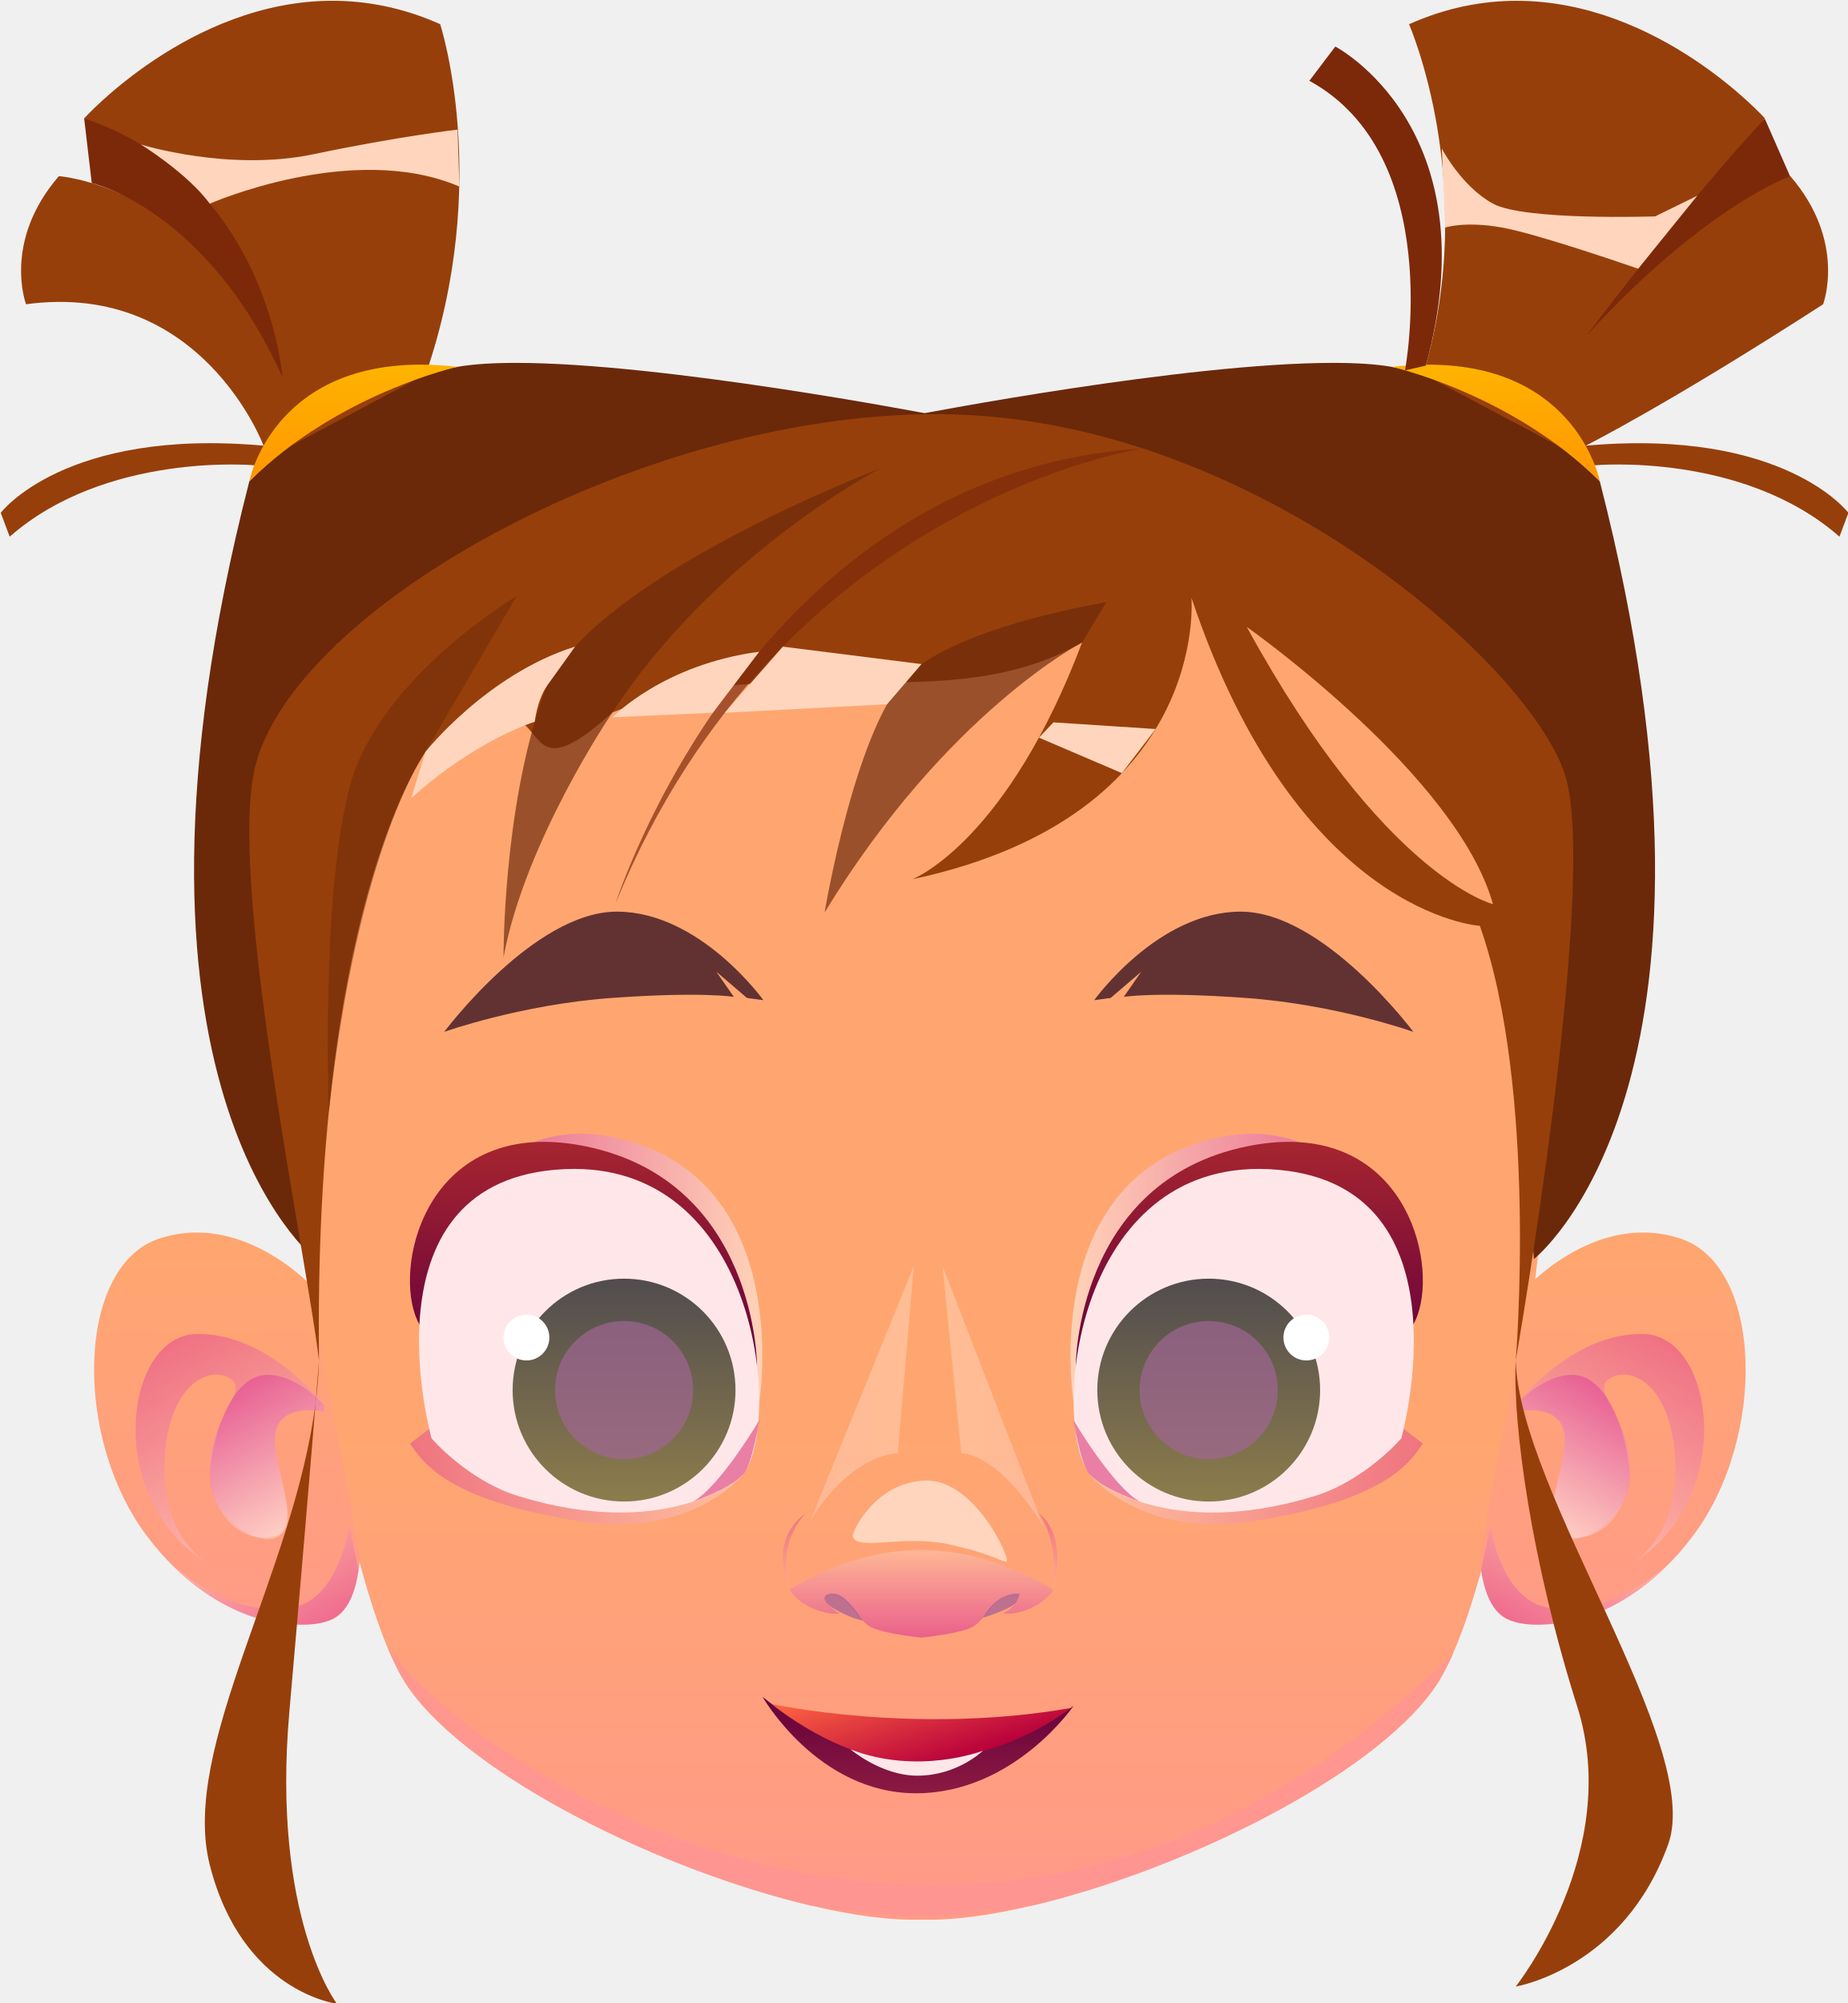
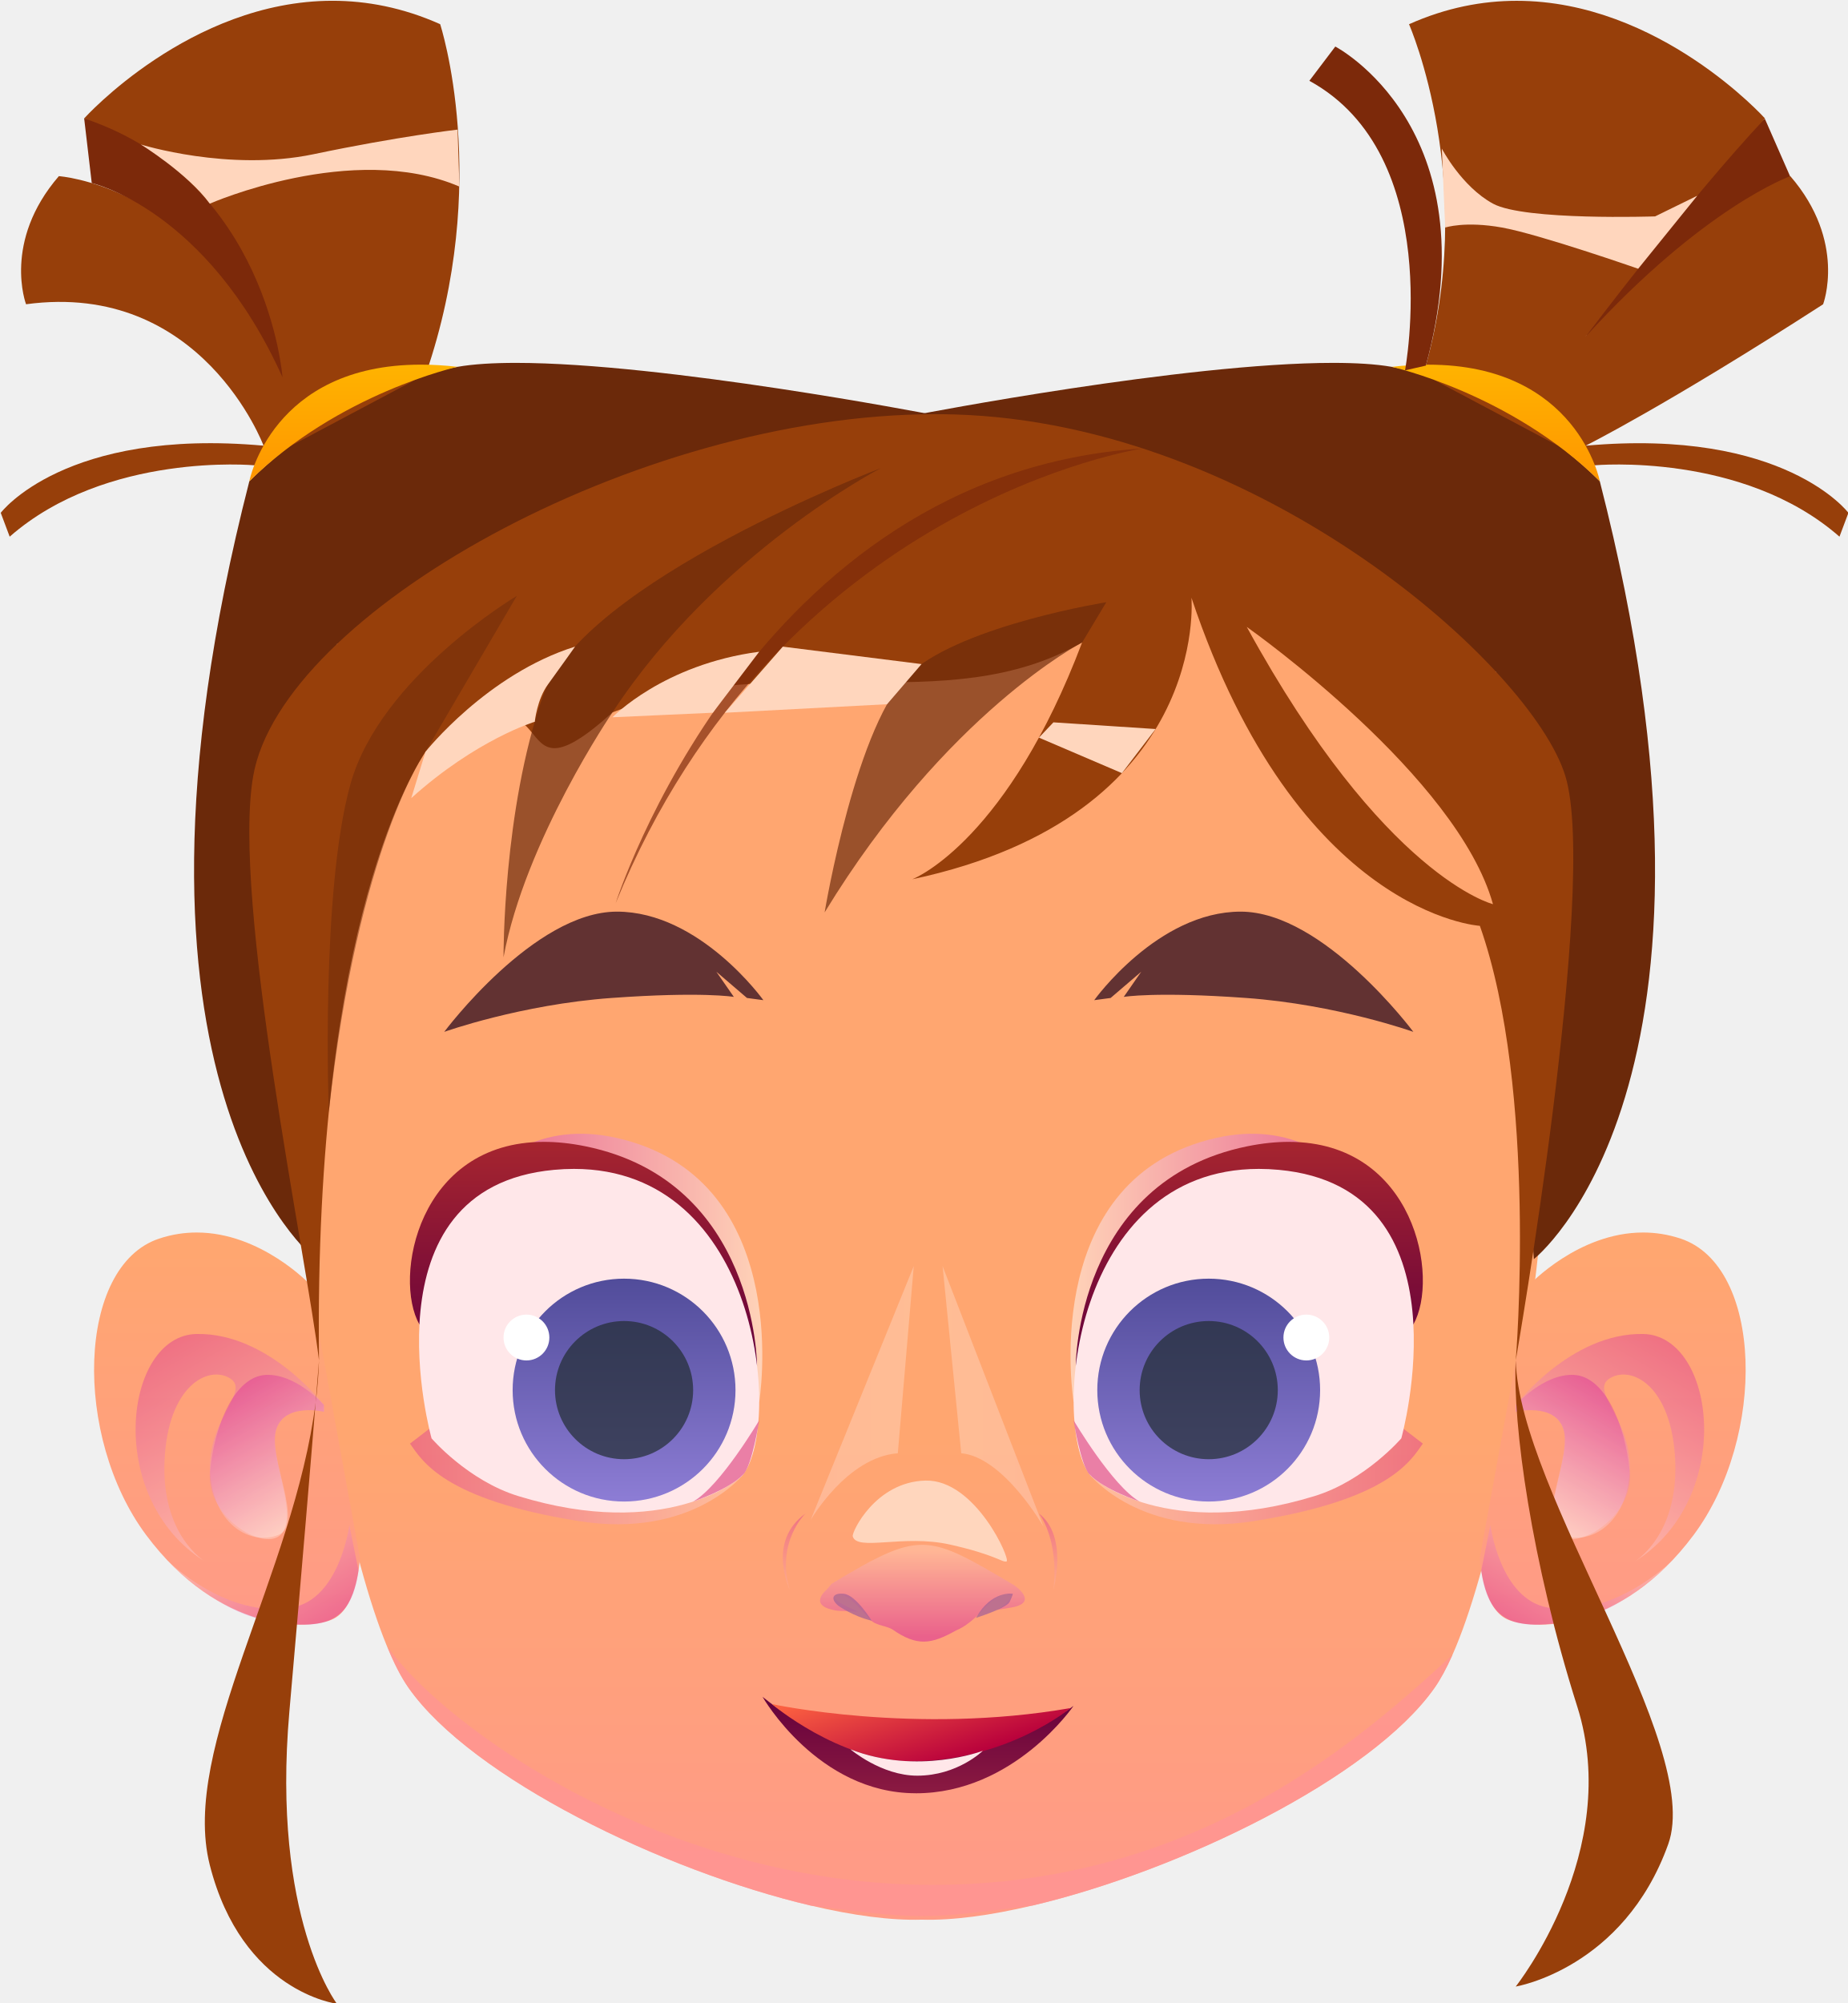
<svg xmlns="http://www.w3.org/2000/svg" xmlns:xlink="http://www.w3.org/1999/xlink" viewBox="0 0 54.752 59.343">
-   <defs>
+   <defs id="defs1289">
+     <linearGradient x1="0" y1="0" x2="1" y2="0" gradientUnits="userSpaceOnUse" gradientTransform="matrix(0,-6.603224,6.603224,0,18.49348,44.48674)" id="linearGradient1618">
+       <stop style="stop-opacity:1;stop-color:#8c7cd4" offset="0" id="stop1612" />
+       <stop style="stop-opacity:1;stop-color:#8c7cd4" offset="0.016" id="stop1614" />
+       <stop style="stop-opacity:1;stop-color:#514c9a" offset="1" id="stop1616" />
+     </linearGradient>
    <linearGradient x1="0" y1="0" x2="1" y2="0" gradientUnits="userSpaceOnUse" gradientTransform="matrix(0,-3.456199,-3.456199,0,44.32326,14.25964)" id="linearGradient9856">
      <stop style="stop-opacity:1;stop-color:#ff9600" offset="0" id="stop9852" />
      <stop style="stop-opacity:1;stop-color:#ffb300" offset="1" id="stop9854" />
    </linearGradient>
    <linearGradient x1="0" y1="0" x2="1" y2="0" gradientUnits="userSpaceOnUse" gradientTransform="matrix(0,-3.456199,3.456199,0,10.47302,14.25964)" id="linearGradient9964">
      <stop style="stop-opacity:1;stop-color:#ff9600" offset="0" id="stop9960" />
      <stop style="stop-opacity:1;stop-color:#ffb300" offset="1" id="stop9962" />
    </linearGradient>
    <linearGradient x1="0" y1="0" x2="1" y2="0" gradientUnits="userSpaceOnUse" gradientTransform="matrix(0,-43.8105,43.8105,0,27.30839,56.87663)" id="linearGradient10180">
      <stop style="stop-opacity:1;stop-color:#ff9b86" offset="0" id="stop10170" />
      <stop style="stop-opacity:1;stop-color:#ff9b86" offset="0.034" id="stop10172" />
      <stop style="stop-opacity:1;stop-color:#ffa670" offset="0.325" id="stop10174" />
      <stop style="stop-opacity:1;stop-color:#ffa670" offset="0.953" id="stop10176" />
      <stop style="stop-opacity:1;stop-color:#ffa670" offset="1" id="stop10178" />
    </linearGradient>
    <linearGradient x1="0" y1="0" x2="1" y2="0" gradientUnits="userSpaceOnUse" gradientTransform="matrix(0,32.93967,32.93967,0,836.1623,322.6463)" id="linearGradient10246">
      <stop style="stop-opacity:1;stop-color:#ff9b86" offset="0" id="stop10238" />
      <stop style="stop-opacity:1;stop-color:#ff9b86" offset="0.034" id="stop10240" />
      <stop style="stop-opacity:1;stop-color:#ffa670" offset="0.953" id="stop10242" />
      <stop style="stop-opacity:1;stop-color:#ffa670" offset="1" id="stop10244" />
    </linearGradient>
    <linearGradient x1="0" y1="0" x2="1" y2="0" gradientUnits="userSpaceOnUse" gradientTransform="matrix(9.275896,16.06632,16.06632,-9.275896,831.4388,330.411)" id="linearGradient10276">
      <stop style="stop-opacity:1;stop-color:#ffffff" offset="0" id="stop10270" />
      <stop style="stop-opacity:1;stop-color:#ca00a4" offset="0.994" id="stop10272" />
      <stop style="stop-opacity:1;stop-color:#ca00a4" offset="1" id="stop10274" />
    </linearGradient>
    <linearGradient x1="0" y1="0" x2="1" y2="0" gradientUnits="userSpaceOnUse" gradientTransform="matrix(6.288353,10.89175,10.89175,-6.288353,829.3471,331.4919)" id="linearGradient10310">
      <stop style="stop-opacity:1;stop-color:#ffffff" offset="0" id="stop10304" />
      <stop style="stop-opacity:1;stop-color:#ca00a4" offset="0.994" id="stop10306" />
      <stop style="stop-opacity:1;stop-color:#ca00a4" offset="1" id="stop10308" />
    </linearGradient>
    <linearGradient x1="0" y1="0" x2="1" y2="0" gradientUnits="userSpaceOnUse" gradientTransform="matrix(5.522729,9.565648,9.565648,-5.522729,829.1869,322.0554)" id="linearGradient10344">
      <stop style="stop-opacity:1;stop-color:#ca00a4" offset="0" id="stop10338" />
      <stop style="stop-opacity:1;stop-color:#ca00a4" offset="0.006" id="stop10340" />
      <stop style="stop-opacity:1;stop-color:#ffffff" offset="1" id="stop10342" />
    </linearGradient>
    <linearGradient x1="0" y1="0" x2="1" y2="0" gradientUnits="userSpaceOnUse" gradientTransform="matrix(0,32.93967,-32.93967,0,719.7596,322.6463)" id="linearGradient10380">
      <stop style="stop-opacity:1;stop-color:#ff9b86" offset="0" id="stop10372" />
      <stop style="stop-opacity:1;stop-color:#ff9b86" offset="0.034" id="stop10374" />
      <stop style="stop-opacity:1;stop-color:#ffa670" offset="0.953" id="stop10376" />
      <stop style="stop-opacity:1;stop-color:#ffa670" offset="1" id="stop10378" />
    </linearGradient>
    <linearGradient x1="0" y1="0" x2="1" y2="0" gradientUnits="userSpaceOnUse" gradientTransform="matrix(-9.27588,16.0663,-16.0663,-9.27588,724.4832,330.4111)" id="linearGradient10410">
      <stop style="stop-opacity:1;stop-color:#ffffff" offset="0" id="stop10404" />
      <stop style="stop-opacity:1;stop-color:#ca00a4" offset="0.994" id="stop10406" />
      <stop style="stop-opacity:1;stop-color:#ca00a4" offset="1" id="stop10408" />
    </linearGradient>
    <linearGradient x1="0" y1="0" x2="1" y2="0" gradientUnits="userSpaceOnUse" gradientTransform="matrix(-6.288381,10.8918,-10.8918,-6.288381,726.5749,331.4919)" id="linearGradient10444">
      <stop style="stop-opacity:1;stop-color:#ffffff" offset="0" id="stop10438" />
      <stop style="stop-opacity:1;stop-color:#ca00a4" offset="0.994" id="stop10440" />
      <stop style="stop-opacity:1;stop-color:#ca00a4" offset="1" id="stop10442" />
    </linearGradient>
    <linearGradient x1="0" y1="0" x2="1" y2="0" gradientUnits="userSpaceOnUse" gradientTransform="matrix(-5.522712,9.565618,-9.565618,-5.522712,726.7352,322.0554)" id="linearGradient10478">
      <stop style="stop-opacity:1;stop-color:#ca00a4" offset="0" id="stop10472" />
      <stop style="stop-opacity:1;stop-color:#ca00a4" offset="0.006" id="stop10474" />
      <stop style="stop-opacity:1;stop-color:#ffffff" offset="1" id="stop10476" />
    </linearGradient>
    <linearGradient x1="0" y1="0" x2="1" y2="0" gradientUnits="userSpaceOnUse" gradientTransform="matrix(-9.971766,0,0,9.971766,22.58884,37.56199)" id="linearGradient10572">
      <stop style="stop-opacity:1;stop-color:#ffffff" offset="0" id="stop10566" />
      <stop style="stop-opacity:1;stop-color:#ca00a4" offset="0.994" id="stop10568" />
      <stop style="stop-opacity:1;stop-color:#ca00a4" offset="1" id="stop10570" />
    </linearGradient>
    <linearGradient x1="0" y1="0" x2="1" y2="0" gradientUnits="userSpaceOnUse" gradientTransform="matrix(-9.877531,0,0,9.877531,22.0257,43.7458)" id="linearGradient10606">
      <stop style="stop-opacity:1;stop-color:#ffffff" offset="0" id="stop10600" />
      <stop style="stop-opacity:1;stop-color:#ca00a4" offset="0.994" id="stop10602" />
      <stop style="stop-opacity:1;stop-color:#ca00a4" offset="1" id="stop10604" />
    </linearGradient>
    <linearGradient x1="0" y1="0" x2="1" y2="0" gradientUnits="userSpaceOnUse" gradientTransform="matrix(0,-6.635769,-6.635769,0,17.29091,40.46621)" id="linearGradient10638">
      <stop style="stop-opacity:1;stop-color:#64003c" offset="0" id="stop10634" />
      <stop style="stop-opacity:1;stop-color:#a6252f" offset="1" id="stop10636" />
    </linearGradient>
    <radialGradient fx="739.516" fy="330.442" cx="739.516" cy="330.442" r="28.717" gradientTransform="matrix(0.3510478,0,0,-0.3545162,-247.1888,161.9584)" id="radialGradient10662">
      <stop style="stop-opacity:1;stop-color:#fff0eb" offset="0" id="stop10654" />
      <stop style="stop-opacity:1;stop-color:#fff0eb" offset="0.034" id="stop10656" />
      <stop style="stop-opacity:1;stop-color:#ffe7e9" offset="0.977" id="stop10658" />
      <stop style="stop-opacity:1;stop-color:#ffe7e9" offset="1" id="stop10660" />
    </radialGradient>
-     <linearGradient x1="0" y1="0" x2="1" y2="0" gradientUnits="userSpaceOnUse" gradientTransform="matrix(0,-6.603224,6.603224,0,18.49348,44.48674)" id="linearGradient10684">
-       <stop style="stop-opacity:1;stop-color:#8c7c4c" offset="0" id="stop10678" />
-       <stop style="stop-opacity:1;stop-color:#8c7c4c" offset="0.016" id="stop10680" />
-       <stop style="stop-opacity:1;stop-color:#514c4e" offset="1" id="stop10682" />
-     </linearGradient>
    <linearGradient x1="0" y1="0" x2="1" y2="0" gradientUnits="userSpaceOnUse" gradientTransform="matrix(9.971772,0,0,9.971772,31.72241,37.56199)" id="linearGradient10750">
      <stop style="stop-opacity:1;stop-color:#ffffff" offset="0" id="stop10744" />
      <stop style="stop-opacity:1;stop-color:#ca00a4" offset="0.994" id="stop10746" />
      <stop style="stop-opacity:1;stop-color:#ca00a4" offset="1" id="stop10748" />
    </linearGradient>
    <linearGradient x1="0" y1="0" x2="1" y2="0" gradientUnits="userSpaceOnUse" gradientTransform="matrix(9.877531,0,0,9.877531,32.28556,43.7458)" id="linearGradient10784">
      <stop style="stop-opacity:1;stop-color:#ffffff" offset="0" id="stop10778" />
      <stop style="stop-opacity:1;stop-color:#ca00a4" offset="0.994" id="stop10780" />
      <stop style="stop-opacity:1;stop-color:#ca00a4" offset="1" id="stop10782" />
    </linearGradient>
    <linearGradient x1="0" y1="0" x2="1" y2="0" gradientUnits="userSpaceOnUse" gradientTransform="matrix(0,-6.635769,6.635769,0,37.02034,40.46621)" id="linearGradient10816">
      <stop style="stop-opacity:1;stop-color:#64003c" offset="0" id="stop10812" />
      <stop style="stop-opacity:1;stop-color:#a6252f" offset="1" id="stop10814" />
    </linearGradient>
    <radialGradient fx="794.77" fy="330.442" cx="794.77" cy="330.442" r="28.718" gradientTransform="matrix(0.351048,0,0,-0.3545161,-247.1888,161.9584)" id="radialGradient10840">
      <stop style="stop-opacity:1;stop-color:#fff0eb" offset="0" id="stop10832" />
      <stop style="stop-opacity:1;stop-color:#fff0eb" offset="0.034" id="stop10834" />
      <stop style="stop-opacity:1;stop-color:#ffe7e9" offset="0.977" id="stop10836" />
      <stop style="stop-opacity:1;stop-color:#ffe7e9" offset="1" id="stop10838" />
    </radialGradient>
-     <linearGradient x1="0" y1="0" x2="1" y2="0" gradientUnits="userSpaceOnUse" gradientTransform="matrix(0,-6.603224,-6.603224,0,35.81777,44.48674)" id="linearGradient10862">
-       <stop style="stop-opacity:1;stop-color:#8c7c4c" offset="0" id="stop10856" />
-       <stop style="stop-opacity:1;stop-color:#8c7c4c" offset="0.016" id="stop10858" />
-       <stop style="stop-opacity:1;stop-color:#514c4e" offset="1" id="stop10860" />
-     </linearGradient>
    <linearGradient x1="0" y1="0" x2="1" y2="0" gradientUnits="userSpaceOnUse" gradientTransform="matrix(0,-2.59232,2.59232,0,27.308,48.51659)" id="linearGradient10928">
      <stop style="stop-opacity:1;stop-color:#ca00a4" offset="0" id="stop10922" />
      <stop style="stop-opacity:1;stop-color:#ca00a4" offset="0.006" id="stop10924" />
      <stop style="stop-opacity:1;stop-color:#ffd3c4" offset="1" id="stop10926" />
    </linearGradient>
    <linearGradient x1="0" y1="0" x2="1" y2="0" gradientUnits="userSpaceOnUse" gradientTransform="matrix(0,-2.254779,2.254779,0,23.53476,47.09535)" id="linearGradient11010">
      <stop style="stop-opacity:1;stop-color:#ffc2b3" offset="0" id="stop11004" />
      <stop style="stop-opacity:1;stop-color:#ca00a4" offset="0.994" id="stop11006" />
      <stop style="stop-opacity:1;stop-color:#ca00a4" offset="1" id="stop11008" />
    </linearGradient>
    <linearGradient x1="0" y1="0" x2="1" y2="0" gradientUnits="userSpaceOnUse" gradientTransform="matrix(0,-2.254779,2.254779,0,31.05934,47.09535)" id="linearGradient11044">
      <stop style="stop-opacity:1;stop-color:#ffc2b3" offset="0" id="stop11038" />
      <stop style="stop-opacity:1;stop-color:#ca00a4" offset="0.994" id="stop11040" />
      <stop style="stop-opacity:1;stop-color:#ca00a4" offset="1" id="stop11042" />
    </linearGradient>
    <linearGradient x1="0" y1="0" x2="1" y2="0" gradientUnits="userSpaceOnUse" gradientTransform="matrix(0,-2.856018,2.856018,0,27.20503,53.13021)" id="linearGradient14136">
      <stop style="stop-opacity:1;stop-color:#8b1a41" offset="0" id="stop14132" />
      <stop style="stop-opacity:1;stop-color:#64003c" offset="1" id="stop14134" />
    </linearGradient>
    <linearGradient x1="0" y1="0" x2="1" y2="0" gradientUnits="userSpaceOnUse" gradientTransform="matrix(1.037501,3.133444,-3.133444,1.037501,26.84196,49.17154)" id="linearGradient14156">
      <stop style="stop-opacity:1;stop-color:#ff6641" offset="0" id="stop14152" />
      <stop style="stop-opacity:1;stop-color:#b8003c" offset="1" id="stop14154" />
    </linearGradient>
    <radialGradient fx="344.652" fy="694.426" cx="344.652" cy="694.426" r="4.967" gradientTransform="matrix(0.7903281,0,0,-0.157469,-247.1888,161.9584)" id="radialGradient14180">
      <stop style="stop-opacity:1;stop-color:#fff0eb" offset="0" id="stop14172" />
      <stop style="stop-opacity:1;stop-color:#fff0eb" offset="0.034" id="stop14174" />
      <stop style="stop-opacity:1;stop-color:#ffe7e9" offset="0.977" id="stop14176" />
      <stop style="stop-opacity:1;stop-color:#ffe7e9" offset="1" id="stop14178" />
    </radialGradient>
    <linearGradient xlink:href="#radialGradient7554" id="linearGradient2410" x1="78.144" y1="270.048" x2="85.348" y2="270.048" gradientUnits="userSpaceOnUse" gradientTransform="matrix(-0.4420677,0,0,-0.3049132,61.62319,123.2974)" />
    <radialGradient fx="40.395" fy="757.679" cx="40.395" cy="757.679" r="3.422" gradientTransform="scale(1.829867,0.5464879)" id="radialGradient7554">
      <stop style="stop-opacity:1;stop-color:#fff0eb" offset="0" id="stop7546" />
      <stop style="stop-opacity:1;stop-color:#fff0eb" offset="0.034" id="stop7548" />
      <stop style="stop-opacity:1;stop-color:#ffe7e9" offset="0.977" id="stop7550" />
      <stop style="stop-opacity:1;stop-color:#ffe7e9" offset="1" id="stop7552" />
    </radialGradient>
    <linearGradient xlink:href="#radialGradient7554" id="linearGradient2437" x1="77.71" y1="268.692" x2="85.833" y2="268.692" gradientUnits="userSpaceOnUse" gradientTransform="matrix(0.3681992,0,0,-0.3049132,-0.6821883,123.2974)" />
+     <linearGradient xlink:href="#linearGradient1618" id="linearGradient1620" gradientUnits="userSpaceOnUse" gradientTransform="matrix(0,-6.603224,6.603224,0,18.49348,44.48674)" x1="0" y1="0" x2="1" y2="0" />
  </defs>
  <g id="gr_face">
    <path d="m 9.099,24.232 c -1.408,4.924 0.244,19.374 2.363,24.529 v 0 c 0,0 0,0.004 0.004,0.004 v 0 c 0.207,0.51 0.422,0.928 0.639,1.238 v 0 c 1.874,2.672 7.555,5.426 11.918,6.453 v 0 l 0.017,0.003 c 1.234,0.292 2.364,0.442 3.268,0.415 v 0 c 0.908,0.027 2.04,-0.123 3.281,-0.418 v 0 h 0.007 c 4.362,-1.027 10.044,-3.781 11.917,-6.453 v 0 c 0.177,-0.252 0.35,-0.575 0.524,-0.962 v 0 -0.004 c 2.176,-4.893 3.917,-19.789 2.482,-24.804 v 0 C 43.974,18.819 32.203,13.236 27.306,13.066 v 0 c -4.896,0.17 -16.664,5.753 -18.208,11.166" style="fill:url(#linearGradient10180);stroke:none;stroke-width:0.353" id="path10182" />
    <path d="m 43.035,49.036 v 0.004 c -0.173,0.387 -0.346,0.71 -0.524,0.962 -1.874,2.673 -7.555,5.427 -11.918,6.454 -3.288,0.418 -3.288,0.418 -6.572,0 -4.363,-1.027 -10.044,-3.781 -11.918,-6.454 -0.217,-0.309 -0.431,-0.727 -0.639,-1.238 1.713,2.431 8.252,7.079 16.167,7.079 7.922,0 12.791,-4.42 15.403,-6.807" style="opacity:0.68;fill:#ff9395;fill-opacity:1;fill-rule:nonzero;stroke:none;stroke-width:0.353" id="path11068" />
  </g>
  <g id="gr_nose" class="covered pointer-cursor">
    <path d="m 30.921,45.23 c 0,0 -1.176,-2.059 -2.437,-2.175 L 27.931,37.509 Z" opacity="0.3" style="fill:url(#linearGradient2437);fill-opacity:1;stroke:none;stroke-width:0.335" id="path6922" />
    <path d="m 24.021,45.036 c 0,0 1.07,-1.864 2.584,-1.98 l 0.473,-5.547 z" opacity="0.3" style="fill:url(#linearGradient2410);fill-opacity:1;stroke:none;stroke-width:0.367" id="path9273" />
-     <path d="m 23.399,47.095 c 0,0 0.309,0.579 1.249,0.713 l 0.23,-0.002 c 0,0 -0.688,-0.436 -0.275,-0.528 0.413,-0.092 0.802,0.665 1.146,0.894 0.344,0.229 1.559,0.344 1.559,0.344 0,0 1.215,-0.115 1.559,-0.344 0.344,-0.229 0.733,-0.986 1.146,-0.894 0.412,0.092 -0.275,0.528 -0.275,0.528 l 0.229,0.002 c 0.94,-0.135 1.249,-0.713 1.249,-0.713 -2.584,-1.521 -5.148,-1.602 -7.817,0" opacity="0.4" style="fill:url(#linearGradient10928);stroke:none;stroke-width:0.353" id="path10930" />
+     <path d="m 24.5,47.095 c 0,0 -0.618,0.492 0.322,0.626 l 0.606,0.027 c 0,0 -1.007,-0.407 -0.594,-0.499 0.248,-0.055 0.577,0.313 0.862,0.632 0.19,0.291 0.49,0.255 0.736,0.386 0.747,0.522 1.163,0.449 1.899,0.038 0.272,-0.107 0.572,-0.363 0.768,-0.587 0.235,-0.268 0.569,-0.526 0.789,-0.477 0.14,0.031 0.08,0.058 0.037,0.129 -0.082,0.138 -0.379,0.328 -0.379,0.328 l 0.37,-0.064 c 0.94,-0.135 0.127,-0.675 0.127,-0.675 -2.584,-1.521 -2.731,-1.64 -5.399,-0.038" opacity="0.4" style="fill:url(#linearGradient10928);stroke:none;stroke-width:0.353" id="path10930" />
    <path d="m 25.269,45.517 c 0.127,0.452 1.497,-0.065 2.872,0.242 1.374,0.307 1.551,0.538 1.686,0.502 0.135,-0.037 -0.918,-2.433 -2.403,-2.396 -1.485,0.037 -2.189,1.531 -2.155,1.652" style="fill:#ffd6bd;fill-opacity:1;fill-rule:nonzero;stroke:none;stroke-width:0.353" id="path10952" />
-     <path d="m 29.125,47.932 c 0,0 0.91,-0.287 0.996,-0.471 0.086,-0.184 0.097,-0.241 0.097,-0.241 0,0 -0.63,-0.115 -1.093,0.712" opacity="0.8" style="fill:#ac6595;fill-opacity:1;fill-rule:nonzero;stroke:none;stroke-width:0.353" id="path10968" />
-     <path d="m 24.582,47.574 c 0,0 0.431,0.312 0.988,0.443 0,0 -0.464,-0.757 -0.818,-0.796 -0.354,-0.039 -0.412,0.156 -0.17,0.353" opacity="0.8" style="fill:#ac6595;fill-opacity:1;fill-rule:nonzero;stroke:none;stroke-width:0.353" id="path10984" />
+     <path d="m 28.922,47.932 c 0,0 0.91,-0.287 0.996,-0.471 0.086,-0.184 0.097,-0.241 0.097,-0.241 0,0 -0.63,-0.115 -1.093,0.712" opacity="0.8" style="fill:#ac6595;fill-opacity:1;fill-rule:nonzero;stroke:none;stroke-width:0.353" id="path10968" />
+     <path d="m 24.843,47.574 c 0,0 0.431,0.312 0.988,0.443 0,0 -0.464,-0.757 -0.818,-0.796 -0.354,-0.039 -0.412,0.156 -0.17,0.353" opacity="0.8" style="fill:#ac6595;fill-opacity:1;fill-rule:nonzero;stroke:none;stroke-width:0.353" id="path10984" />
    <path d="m 23.399,47.095 c 0,0 -0.687,-1.428 0.472,-2.255 0,0 -0.88,0.827 -0.472,2.255" opacity="0.3" style="fill:url(#linearGradient11010);stroke:none;stroke-width:0.353" id="path11012" />
    <path d="m 31.216,47.095 c 0,0 0.451,-1.578 -0.429,-2.255 0,0 0.601,0.741 0.429,2.255" opacity="0.3" style="fill:url(#linearGradient11044);stroke:none;stroke-width:0.353" id="path11046" />
  </g>
  <g id="gr_ears" class="covered pointer-cursor" transform="matrix(0.3527778,0,0,-0.3527778,-247.1888,161.9584)">
    <path d="m 829.172,351.205 -4.174,-22.934 c 0,0 0.166,-4.055 2.183,-5.111 v 0 c 2.016,-1.056 9.634,-1.227 15.779,7.03 v 0 c 6.145,8.258 5.825,22.576 -1.089,24.881 v 0 c -1.088,0.362 -2.148,0.515 -3.162,0.515 v 0 c -5.429,0 -9.537,-4.381 -9.537,-4.381" style="fill:url(#linearGradient10246);stroke:none" id="path10248" />
    <path d="m 828.017,341.098 c 0,0 4.627,6.088 10.713,5.965 6.087,-0.121 7.763,-13.824 -0.73,-19.113 0,0 3.683,2.161 3.409,8.461 -0.274,6.3 -3.658,8.035 -5.481,6.94 -1.824,-1.096 2.011,-3.561 1.646,-8.036 -0.365,-4.474 -3.561,-6.026 -5.753,-5.113 -2.191,0.913 1.005,6.689 0.183,8.914 -0.821,2.226 -3.987,1.415 -3.987,1.415 z" opacity="0.3" style="fill:url(#linearGradient10276);fill-rule:evenodd;stroke:none" id="path10278" />
    <path d="m 828.017,341.098 c 0,0 2.343,2.663 4.9,2.527 2.557,-0.138 4.271,-4.07 4.67,-8.084 0.397,-4.015 -4.938,-7.051 -6.128,-5.099 -1.189,1.952 1.275,6.494 0.545,8.674 -0.731,2.18 -3.987,1.415 -3.987,1.415 z" opacity="0.3" style="fill:url(#linearGradient10310);fill-rule:evenodd;stroke:none" id="path10312" />
    <path d="m 825.115,327.191 0.772,3.833 c 0,0 0.786,-6.236 4.839,-6.94 5.436,-0.943 10.342,3.866 10.342,3.866 0,0 -3.886,-4.172 -8.256,-4.955 -4.369,-0.783 -7.053,-0.549 -7.697,4.196" opacity="0.3" style="fill:url(#linearGradient10344);fill-rule:evenodd;stroke:none" id="path10346" />
    <path d="m 714.051,355.071 c -6.915,-2.305 -7.234,-16.623 -1.089,-24.881 v 0 c 6.145,-8.257 13.763,-8.086 15.779,-7.03 v 0 c 2.017,1.056 2.183,5.111 2.183,5.111 v 0 l -4.174,22.934 c 0,0 -4.109,4.381 -9.538,4.381 v 0 c -1.014,0 -2.073,-0.153 -3.161,-0.515" style="fill:url(#linearGradient10380);stroke:none" id="path10382" />
    <path d="m 727.905,341.098 c 0,0 -4.627,6.088 -10.714,5.965 -6.087,-0.121 -7.762,-13.824 0.731,-19.113 0,0 -3.683,2.161 -3.408,8.461 0.273,6.3 3.657,8.035 5.48,6.94 1.824,-1.096 -2.012,-3.561 -1.646,-8.036 0.366,-4.474 3.561,-6.026 5.753,-5.113 2.191,0.913 -1.005,6.689 -0.183,8.914 0.822,2.226 3.987,1.415 3.987,1.415 z" opacity="0.3" style="fill:url(#linearGradient10410);fill-rule:evenodd;stroke:none" id="path10412" />
    <path d="m 727.905,341.098 c 0,0 -2.343,2.663 -4.9,2.527 -2.557,-0.138 -4.272,-4.07 -4.67,-8.084 -0.398,-4.015 4.938,-7.051 6.128,-5.099 1.19,1.952 -1.276,6.494 -0.545,8.674 0.73,2.18 3.987,1.415 3.987,1.415 z" opacity="0.3" style="fill:url(#linearGradient10444);fill-rule:evenodd;stroke:none" id="path10446" />
    <path d="m 730.807,327.191 -0.771,3.833 c 0,0 -0.786,-6.236 -4.84,-6.94 -5.436,-0.943 -10.342,3.866 -10.342,3.866 0,0 3.886,-4.172 8.255,-4.955 4.37,-0.783 7.054,-0.549 7.698,4.196" opacity="0.3" style="fill:url(#linearGradient10478);fill-rule:evenodd;stroke:none" id="path10480" />
  </g>
  <g id="gr_hair" class="covered pointer-cursor">
    <path d="m 27.243,12.271 17.094,7.639 1.115,17.394 c 0,0 6.555,-5.11 1.955,-23.044 v 0 c 0,0 -2.623,-2.773 -6.169,-3.392 v 0 c -0.47,-0.082 -1.062,-0.117 -1.735,-0.117 v 0 c -4.399,-3.53e-4 -12.261,1.52 -12.261,1.52" style="fill:#6b290a;stroke:none;stroke-width:0.353;fill-opacity:1" id="path9838" />
    <path d="m 13.558,10.868 c -3.546,0.618 -6.17,3.392 -6.17,3.392 v 0 C 2.787,32.193 9.343,37.303 9.343,37.303 v 0 L 9.984,19.083 27.553,12.271 c 0,0 -7.862,-1.52 -12.261,-1.52 v 0 c -0.672,0 -1.264,0.035 -1.734,0.117" style="fill:#6b290a;stroke:none;stroke-width:0.353;fill-opacity:1" id="path9946" />
    <path d="M 7.503,22.991 C 6.864,26.661 9.083,37.221 9.453,40.306 v 0 c -0.159,-13.106 2.92,-17.659 3.154,-18.033 4.432,-3.115 2.103,1.951 5.542,-1.167 v 0 c 5.048,-1.948 9.867,0.259 13.917,-2.072 v 0 c -2.184,5.773 -4.864,6.95 -5.031,7.016 v 0 c 8.841,-1.887 8.271,-8.341 8.271,-8.341 v 0 c 3.149,9.403 8.547,9.721 8.547,9.721 v 0 c 1.723,4.885 1.064,12.87 1.064,12.87 v 0 c 0,0 2.458,-14.073 1.469,-17.309 v 0 C 45.397,19.752 37.319,12.545 28.29,12.279 v 0 c -0.188,-0.005 -0.378,-0.008 -0.568,-0.008 v 0 c -8.913,0 -19.387,5.938 -20.219,10.721 m 29.442,-4.419 c 0.189,0.133 6.244,4.441 7.296,8.215 v 0 c 0,0 -3.232,-0.793 -7.296,-8.215" style="fill:#973f0a;stroke:none;stroke-width:0.353;fill-opacity:1" id="path13120" />
    <path d="m 46.737,50.554 c 1.362,4.301 -1.822,8.302 -1.822,8.302 v 0 c 0,0 3.194,-0.526 4.519,-4.217 v 0 c 1.058,-2.947 -4.407,-10.414 -4.519,-14.338 v 0 c -0.092,1.895 0.459,5.952 1.822,10.254" style="fill:#973f0a;stroke:none;stroke-width:0.353;fill-opacity:1" id="path13168" />
    <path d="m 9.354,41.55 c 0.053,-0.416 0.087,-0.831 0.099,-1.245 v 0 c 0,0 -0.032,0.416 -0.099,1.245 M 6.216,55.252 c 0.956,3.77 3.767,4.113 3.767,4.113 v 0 c 0,0 -1.944,-2.55 -1.408,-8.656 v 0 c 0.398,-4.53 0.651,-7.587 0.778,-9.159 v 0 C 8.71,46.632 5.333,51.767 6.216,55.252" style="fill:#973f0a;stroke:none;stroke-width:0.353;fill-opacity:1" id="path13144" />
    <path d="m 9.743,32.956 c 0,0 -0.248,-6.552 0.643,-9.73 0.89,-3.178 4.929,-5.572 4.929,-5.572 l -2.707,4.619 c 0,0 -1.998,2.775 -2.865,10.684" style="opacity:0.5;fill:#6b290a;fill-rule:evenodd;stroke:none;stroke-width:0.353;fill-opacity:1" id="path13266" />
    <path d="M 52.3,3.523 53.05,5.233 46.984,9.99 48.924,5.796 Z" style="fill:#7c290a;fill-opacity:1;fill-rule:evenodd;stroke:none;stroke-width:0.353" id="path9790" />
    <path d="m 41.753,0.716 c 0,0 2.099,4.767 0.425,10.37 v 0 l 5.082,2.699 c 0,0 4.38,-0.401 7.249,2.115 v 0 l 0.265,-0.706 c 0,0 -1.892,-2.522 -7.788,-1.989 v 0 c 0,0 2.378,-1.183 7.038,-4.19 v 0 c 0,0 0.706,-1.854 -0.971,-3.796 v 0 c 0,0 -2.554,0.901 -6.067,4.757 v 0 c 0,0 3.044,-4.051 5.316,-6.467 v 0 c 0,0 -3.134,-3.485 -7.358,-3.485 v 0 c -1.011,0 -2.083,0.199 -3.191,0.694" style="fill:#973f0a;stroke:none;stroke-width:0.353;fill-opacity:1" id="path9814" />
    <path d="m 41.239,10.868 c 0,0 3.526,0.781 6.169,3.392 v 0 c 0,0 -0.664,-3.456 -5.08,-3.456 v 0 c -0.34,0 -0.703,0.02 -1.089,0.065" style="fill:url(#linearGradient9856);stroke:none;stroke-width:0.353" id="path9858" />
    <path d="m 2.494,3.508 c 4.193,1.986 5.316,6.467 5.316,6.467 v 0 C 5.49,5.462 1.744,5.219 1.744,5.219 v 0 C 0.066,7.161 0.772,9.014 0.772,9.014 v 0 c 5.208,-0.706 7.038,4.19 7.038,4.19 v 0 C 1.915,12.672 0.022,15.194 0.022,15.194 v 0 l 0.265,0.706 c 2.869,-2.516 7.249,-2.115 7.249,-2.115 v 0 l 5.082,-2.699 c 1.958,-5.696 0.425,-10.37 0.425,-10.37 v 0 C 11.935,0.222 10.863,0.023 9.852,0.023 v 0 C 5.628,0.024 2.494,3.508 2.494,3.508" style="fill:#973f0a;stroke:none;stroke-width:0.353;fill-opacity:1" id="path9922" />
    <path d="m 7.388,14.26 c 2.644,-2.611 6.17,-3.392 6.17,-3.392 v 0 c -0.387,-0.044 -0.749,-0.065 -1.089,-0.065 v 0 c -4.416,3.53e-4 -5.081,3.456 -5.081,3.456" style="fill:url(#linearGradient9964);stroke:none;stroke-width:0.353" id="path9966" />
    <path d="m 2.494,3.508 0.225,1.916 c 0,0 3.407,0.766 5.652,5.753 0,0 -0.426,-5.837 -5.877,-7.669" style="fill:#7c290a;fill-opacity:1;fill-rule:evenodd;stroke:none;stroke-width:0.353" id="path13244" />
    <path d="m 24.436,27.032 c 0,0 0.949,-5.717 2.568,-7.122 1.619,-1.405 5.779,-2.068 5.779,-2.068 l -0.716,1.192 c 0,0 -4.018,2.074 -7.631,7.998" style="opacity:0.68;fill:#6b290a;fill-opacity:1;fill-rule:evenodd;stroke:none;stroke-width:0.353" id="path13234" />
    <path d="m 14.921,28.363 c 0,0 -0.024,-4.342 1.167,-7.741 1.192,-3.399 10.014,-6.753 10.014,-6.753 0,0 -4.854,2.509 -7.952,7.236 0,0 -2.586,3.787 -3.229,7.258" style="opacity:0.68;fill:#6b290a;fill-rule:evenodd;stroke:none;stroke-width:0.353;fill-opacity:1" id="path13300" />
    <path d="m 18.244,26.759 c 0,0 4.035,-12.731 15.615,-13.472 0,0 -10.767,1.6 -15.615,13.472" style="opacity:0.68;fill:#7c290a;fill-opacity:1;fill-rule:evenodd;stroke:none;stroke-width:0.353" id="path13322" />
    <path d="m 38.8,2.394 c 4.041,2.207 2.835,8.579 2.835,8.579 v 0 l 0.617,-0.141 C 44.183,3.777 39.569,1.379 39.569,1.379 v 0 z" style="fill:#7c290a;stroke:none;stroke-width:0.353;fill-opacity:1" id="path13384" />
    <path d="m 26.286,20.864 -4.808,0.253 1.719,-1.959 4.111,0.517 z" style="fill:#ffd6bd;fill-opacity:1;fill-rule:evenodd;stroke:none;stroke-width:0.353" id="path13402" />
    <path d="m 21.124,21.116 -2.975,0.135 c 0,0 1.501,-1.567 4.349,-1.942 z" style="fill:#ffd6bd;fill-opacity:1;fill-rule:evenodd;stroke:none;stroke-width:0.353" id="path13418" />
    <path d="m 15.846,21.384 c 0,0 -1.724,0.519 -3.659,2.262 l 0.422,-1.374 c 0,0 1.819,-2.297 4.432,-3.115 0,0 -0.483,0.682 -0.805,1.123 -0.323,0.441 -0.389,1.103 -0.389,1.103" style="fill:#ffd6bd;fill-opacity:1;fill-rule:evenodd;stroke:none;stroke-width:0.353" id="path13434" />
    <path d="m 30.787,21.854 2.459,1.052 0.998,-1.307 -3.028,-0.198 z" style="fill:#ffd6bd;fill-opacity:1;fill-rule:evenodd;stroke:none;stroke-width:0.353" id="path13450" />
    <path d="m 6.217,6.034 c 0,0 4.238,-1.863 7.397,-0.506 l -0.055,-1.688 c 0,0 -1.744,0.199 -4.263,0.728 C 6.775,5.097 4.173,4.28 4.173,4.28 c 0,0 1.388,0.858 2.043,1.753" style="fill:#ffd6bd;fill-opacity:1;fill-rule:evenodd;stroke:none;stroke-width:0.353" id="path13466" />
    <path d="m 42.725,4.402 c 0,0 0.582,1.123 1.517,1.632 0.934,0.509 4.804,0.377 4.804,0.377 L 50.295,5.799 48.544,7.962 c 0,0 -2.928,-1.021 -4.031,-1.22 -1.103,-0.199 -1.688,0 -1.688,0 z" style="fill:#ffd6bd;fill-opacity:1;fill-rule:evenodd;stroke:none;stroke-width:0.353" id="path13482" />
  </g>
  <g id="gr_mouth" class="covered pointer-cursor">
    <path d="m 27.138,53.13 c 2.91,0 4.676,-2.593 4.676,-2.593 v 0 c 0,0 -4.473,3.536 -9.217,-0.264 v 0 c 0,0 1.631,2.856 4.541,2.856" style="fill:url(#linearGradient14136);stroke:none;stroke-width:0.353" id="path14138" />
    <path d="m 27.004,52.181 c 2.834,0 4.718,-1.576 4.718,-1.576 v 0 c -4.605,0.804 -8.85,-0.119 -8.85,-0.119 v 0 c 0,0 2,1.695 4.132,1.695" style="fill:url(#linearGradient14156);stroke:none;stroke-width:0.353" id="path14158" />
    <path d="m 27.181,52.608 c 1.196,0 1.944,-0.738 1.944,-0.738 v 0 c 0,0 -1.924,0.738 -3.925,-0.044 v 0 c 0,0 0.916,0.782 1.981,0.782" style="fill:url(#radialGradient14180);stroke:none;stroke-width:0.353" id="path14182" />
  </g>
  <g id="gr_eyes" class="covered pointer-cursor">
    <path d="m 22.498,41.533 c 0,0 1.023,-6.243 -3.781,-7.703 -4.739,-1.44 -6.1,4.068 -6.1,4.068 z" style="opacity:0.5;fill:url(#linearGradient10572);stroke:none;stroke-width:0.353" id="path10574" />
    <path d="m 22.026,43.684 c 0,0 -1.514,1.917 -4.876,1.381 -3.996,-0.636 -4.636,-1.782 -5.001,-2.295 l 0.57,-0.437 z" style="opacity:0.3;fill:url(#linearGradient10606);stroke:none;stroke-width:0.353" id="path10608" />
    <path d="m 12.429,39.237 10.004,1.229 c 0,0 -7.05e-4,-5.471 -5.086,-6.505 v 0 c -0.441,-0.09 -0.85,-0.131 -1.228,-0.131 v 0 c -3.736,-3.53e-4 -4.474,4.039 -3.691,5.407" style="fill:url(#linearGradient10638);stroke:none;stroke-width:0.353" id="path10640" />
    <path d="m 16.417,34.659 c -5.714,0.528 -3.629,7.955 -3.629,7.955 v 0 c 0,0 1.071,1.251 2.572,1.711 v 0 c 4.324,1.326 6.53,-0.457 6.666,-0.641 v 0 c 1.144,-1.549 0.476,-9.052 -5.017,-9.053 v 0 c -0.192,0 -0.388,0.009 -0.592,0.028" style="fill:url(#radialGradient10662);stroke:none;stroke-width:0.353" id="path10664" />
-     <path d="m 15.191,41.185 c 0,1.824 1.478,3.301 3.302,3.301 v 0 c 1.824,0 3.302,-1.478 3.302,-3.301 v 0 c 0,-1.824 -1.478,-3.302 -3.302,-3.302 v 0 c -1.824,0 -3.302,1.478 -3.302,3.302" style="fill:url(#linearGradient10684);stroke:none;stroke-width:0.353" id="path10686" />
-     <path d="m 16.446,41.185 c 0,1.131 0.917,2.047 2.047,2.047 1.131,0 2.047,-0.917 2.047,-2.047 0,-1.131 -0.916,-2.047 -2.047,-2.047 -1.131,0 -2.047,0.917 -2.047,2.047" style="opacity:0.68;fill:#a16595;fill-opacity:1;fill-rule:nonzero;stroke:none;stroke-width:0.353" id="path10704" />
+     <path d="m 15.191,41.185 c 0,1.824 1.478,3.301 3.302,3.301 v 0 c 1.824,0 3.302,-1.478 3.302,-3.301 v 0 c 0,-1.824 -1.478,-3.302 -3.302,-3.302 v 0 c -1.824,0 -3.302,1.478 -3.302,3.302" style="fill:url(#linearGradient1618);stroke:none;stroke-width:0.353;fill-opacity:1.0" id="path10686" />
+     <path d="m 16.446,41.185 c 0,1.131 0.917,2.047 2.047,2.047 1.131,0 2.047,-0.917 2.047,-2.047 0,-1.131 -0.916,-2.047 -2.047,-2.047 -1.131,0 -2.047,0.917 -2.047,2.047" style="opacity:0.68;fill:#1f2b2e;fill-opacity:1;fill-rule:nonzero;stroke:none;stroke-width:0.353" id="path10704" />
    <path d="m 22.498,42.079 c 0,0 -1.157,1.958 -1.957,2.407 0,0 1.054,-0.35 1.485,-0.803 0.267,-0.281 0.472,-1.604 0.472,-1.604" style="opacity:0.8;fill:#e56595;fill-opacity:1;fill-rule:nonzero;stroke:none;stroke-width:0.353" id="path10720" />
    <path d="m 14.921,39.627 c 0,0.375 0.304,0.679 0.679,0.679 0.375,0 0.679,-0.304 0.679,-0.679 0,-0.375 -0.304,-0.679 -0.679,-0.679 -0.375,0 -0.679,0.304 -0.679,0.679" style="fill:#ffffff;fill-opacity:1;fill-rule:nonzero;stroke:none;stroke-width:0.353" id="path10730" />
    <path d="m 31.814,41.533 c 0,0 -1.023,-6.243 3.781,-7.703 4.738,-1.44 6.1,4.068 6.1,4.068 z" style="opacity:0.5;fill:url(#linearGradient10750);stroke:none;stroke-width:0.353" id="path10752" />
    <path d="m 32.286,43.684 c 0,0 1.514,1.917 4.876,1.381 3.995,-0.636 4.636,-1.782 5.001,-2.295 l -0.57,-0.437 z" style="opacity:0.3;fill:url(#linearGradient10784);stroke:none;stroke-width:0.353" id="path10786" />
    <path d="m 36.963,33.961 c -5.085,1.034 -5.085,6.505 -5.085,6.505 v 0 l 10.004,-1.229 c 0.784,-1.368 0.046,-5.407 -3.691,-5.407 v 0 c -0.378,0 -0.787,0.041 -1.228,0.131" style="fill:url(#linearGradient10816);stroke:none;stroke-width:0.353" id="path10818" />
    <path d="m 32.286,43.684 c 0.136,0.184 2.342,1.967 6.666,0.641 v 0 c 1.501,-0.46 2.573,-1.711 2.573,-1.711 v 0 c 0,0 2.084,-7.427 -3.63,-7.955 v 0 c -0.203,-0.019 -0.4,-0.028 -0.592,-0.028 v 0 c -5.492,7.06e-4 -6.161,7.504 -5.016,9.053" style="fill:url(#radialGradient10840);stroke:none;stroke-width:0.353" id="path10842" />
-     <path d="m 32.516,41.185 c 0,1.824 1.478,3.301 3.302,3.301 v 0 c 1.824,0 3.301,-1.478 3.301,-3.301 v 0 c 0,-1.824 -1.478,-3.302 -3.301,-3.302 v 0 c -1.824,0 -3.302,1.478 -3.302,3.302" style="fill:url(#linearGradient10862);stroke:none;stroke-width:0.353" id="path10864" />
-     <path d="m 37.865,41.185 c 0,1.131 -0.917,2.047 -2.047,2.047 -1.131,0 -2.047,-0.917 -2.047,-2.047 0,-1.131 0.916,-2.047 2.047,-2.047 1.131,0 2.047,0.917 2.047,2.047" style="opacity:0.68;fill:#a16595;fill-opacity:1;fill-rule:nonzero;stroke:none;stroke-width:0.353" id="path10882" />
+     <path d="m 32.516,41.185 c 0,1.824 1.478,3.301 3.302,3.301 v 0 c 1.824,0 3.301,-1.478 3.301,-3.301 v 0 c 0,-1.824 -1.478,-3.302 -3.301,-3.302 v 0 c -1.824,0 -3.302,1.478 -3.302,3.302" style="fill:url(#linearGradient1620);stroke:none;stroke-width:0.353;fill-opacity:1" id="path10864" />
+     <path d="m 37.865,41.185 c 0,1.131 -0.917,2.047 -2.047,2.047 -1.131,0 -2.047,-0.917 -2.047,-2.047 0,-1.131 0.916,-2.047 2.047,-2.047 1.131,0 2.047,0.917 2.047,2.047" style="opacity:0.68;fill:#1f2b2e;fill-opacity:1;fill-rule:nonzero;stroke:none;stroke-width:0.353" id="path10882" />
    <path d="m 31.814,42.079 c 0,0 1.157,1.958 1.957,2.407 0,0 -1.054,-0.35 -1.485,-0.803 -0.267,-0.281 -0.472,-1.604 -0.472,-1.604" style="opacity:0.8;fill:#e56595;fill-opacity:1;fill-rule:nonzero;stroke:none;stroke-width:0.353" id="path10898" />
    <path d="m 39.39,39.627 c 0,0.375 -0.304,0.679 -0.679,0.679 -0.375,0 -0.679,-0.304 -0.679,-0.679 0,-0.375 0.304,-0.679 0.679,-0.679 0.375,0 0.679,0.304 0.679,0.679" style="fill:#ffffff;fill-opacity:1;fill-rule:nonzero;stroke:none;stroke-width:0.353" id="path10908" />
  </g>
  <g id="gr_eyebrows" class="covered pointer-cursor">
    <path d="m 32.425,29.632 0.486,-0.065 0.907,-0.777 -0.518,0.745 c 0,0 0.939,-0.162 3.627,0.032 v 0 c 2.688,0.194 4.955,1.004 4.955,1.004 v 0 c 0,0 -2.656,-3.562 -5.117,-3.562 v 0 c -2.462,0 -4.34,2.623 -4.34,2.623" style="fill:#623232;stroke:none;stroke-width:0.355" id="path12828" />
    <path d="m 13.164,30.571 c 0,0 2.267,-0.81 4.955,-1.004 v 0 c 2.689,-0.194 3.627,-0.032 3.627,-0.032 v 0 l -0.518,-0.745 0.907,0.777 0.486,0.065 c 0,0 -1.878,-2.623 -4.34,-2.623 v 0 c -2.461,0 -5.117,3.562 -5.117,3.562" style="fill:#623232;stroke:none;stroke-width:0.355" id="path12928" />
  </g>
</svg>
